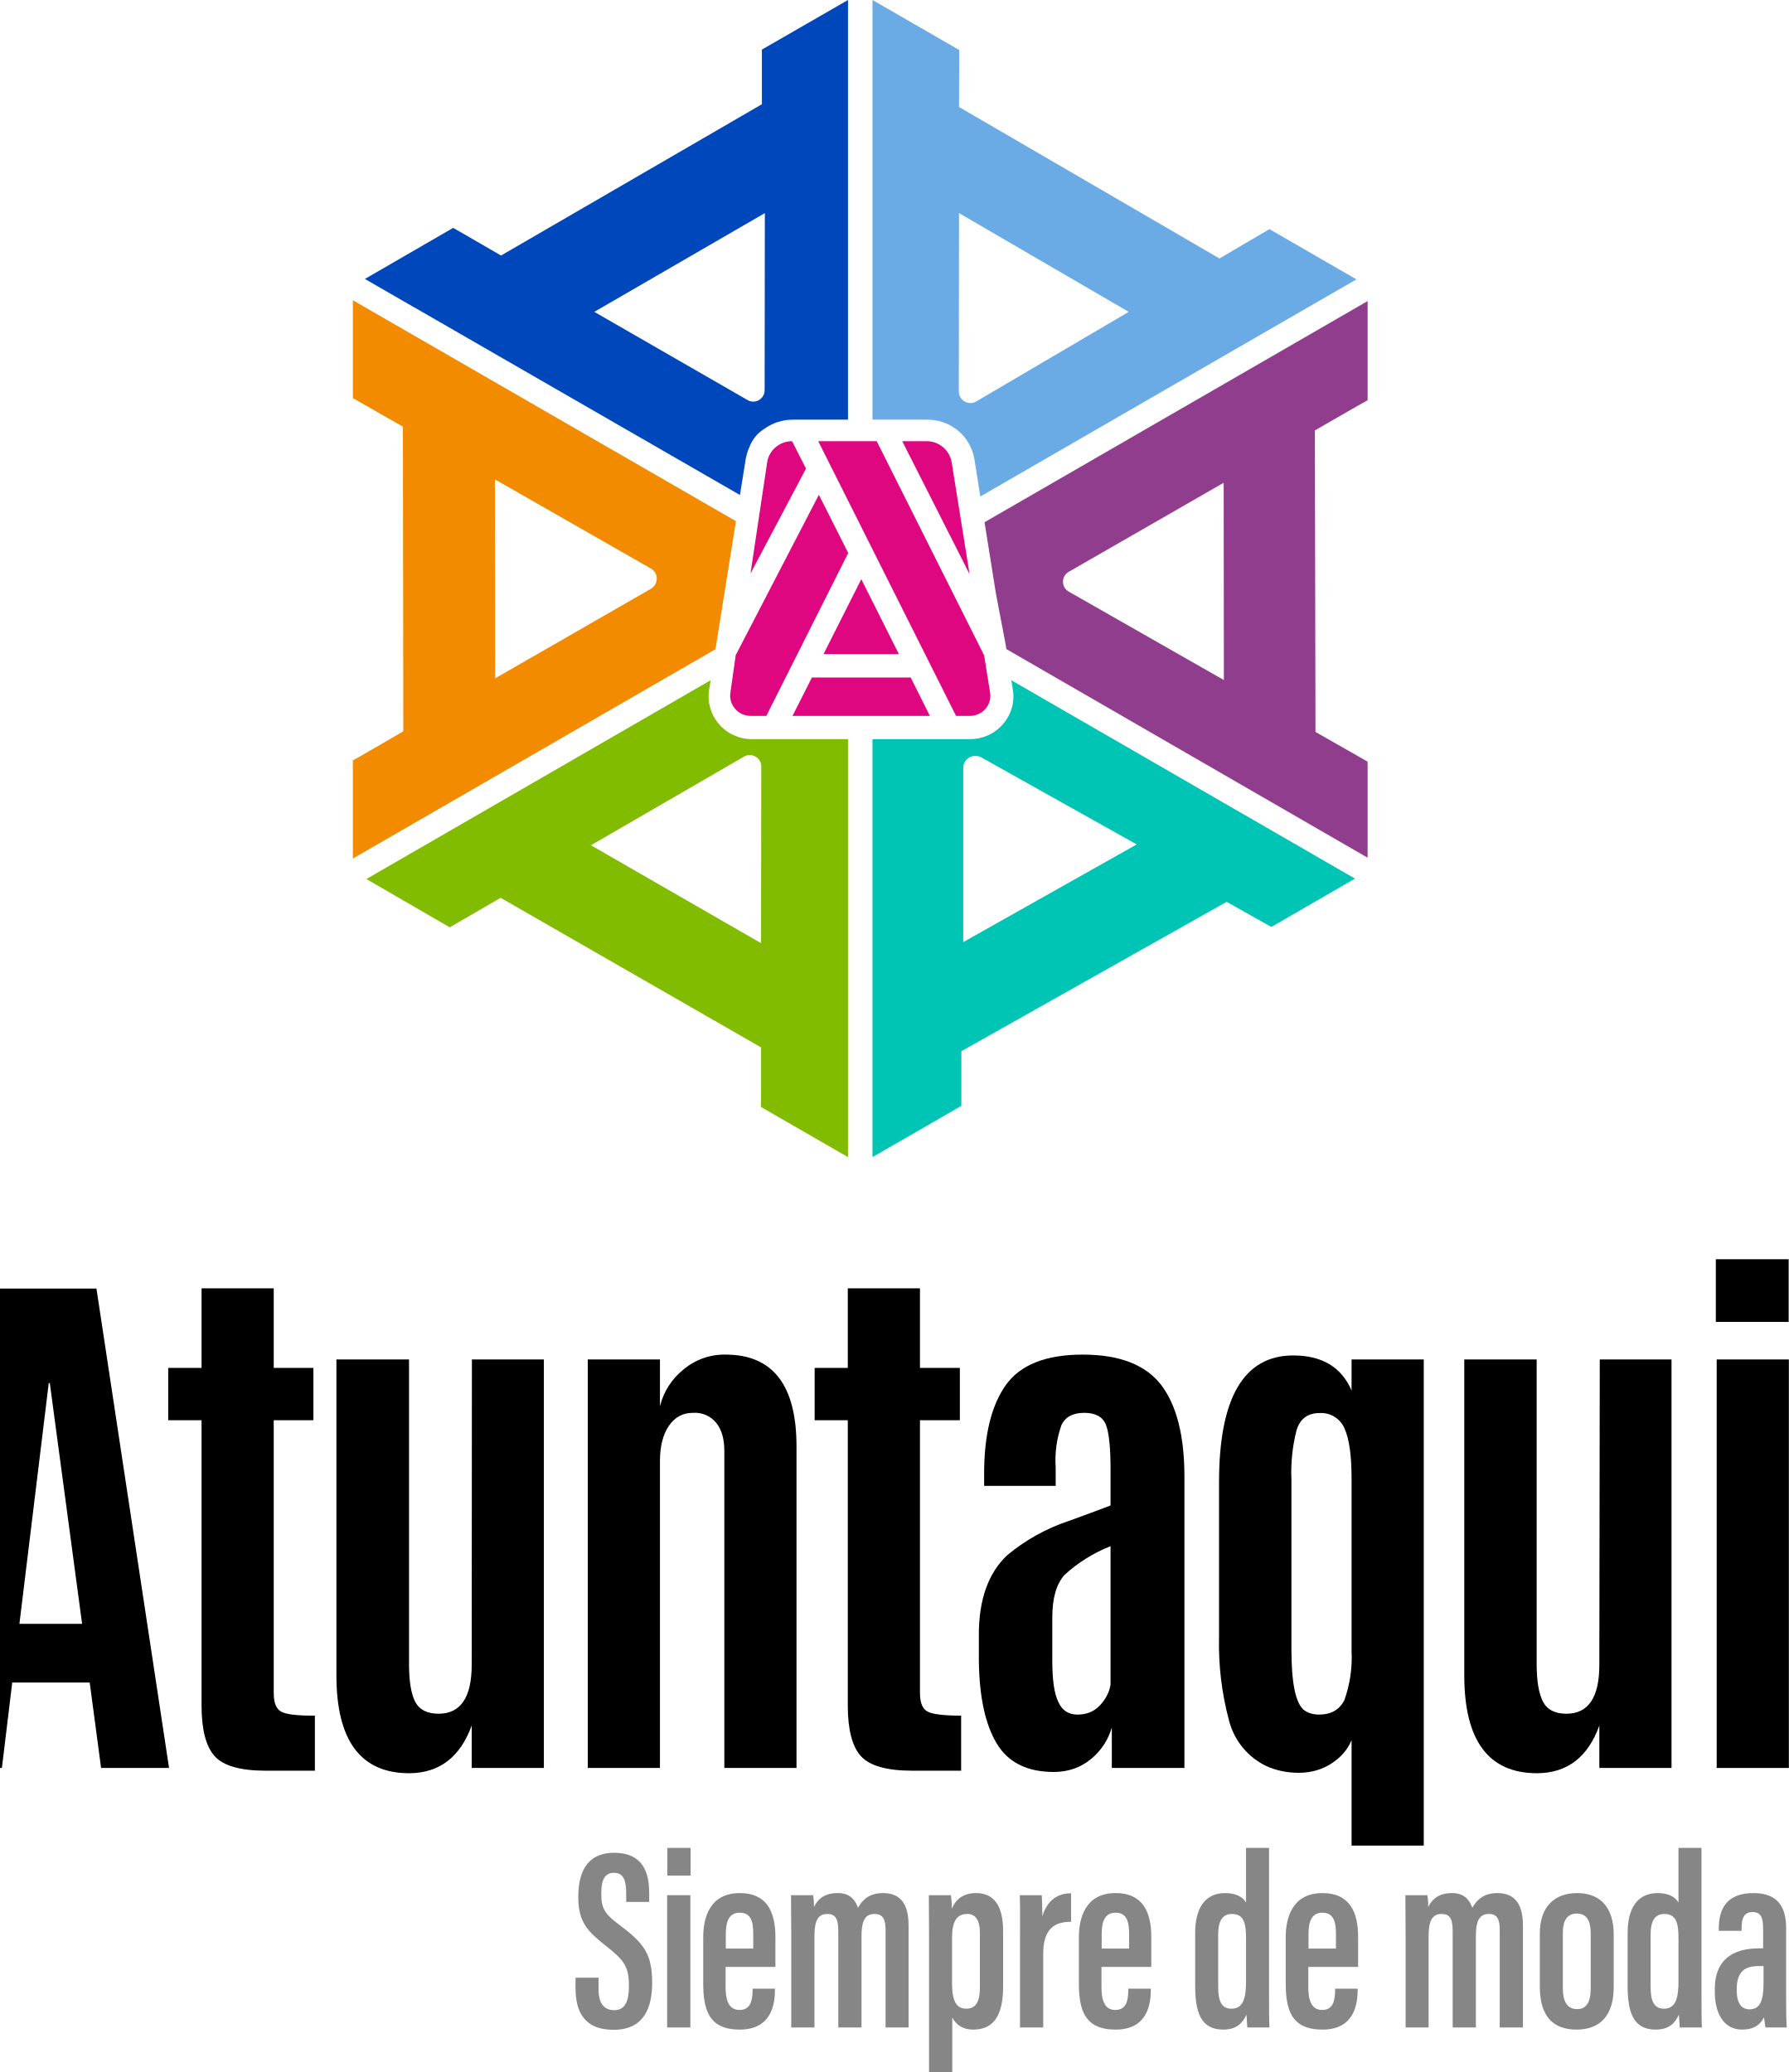
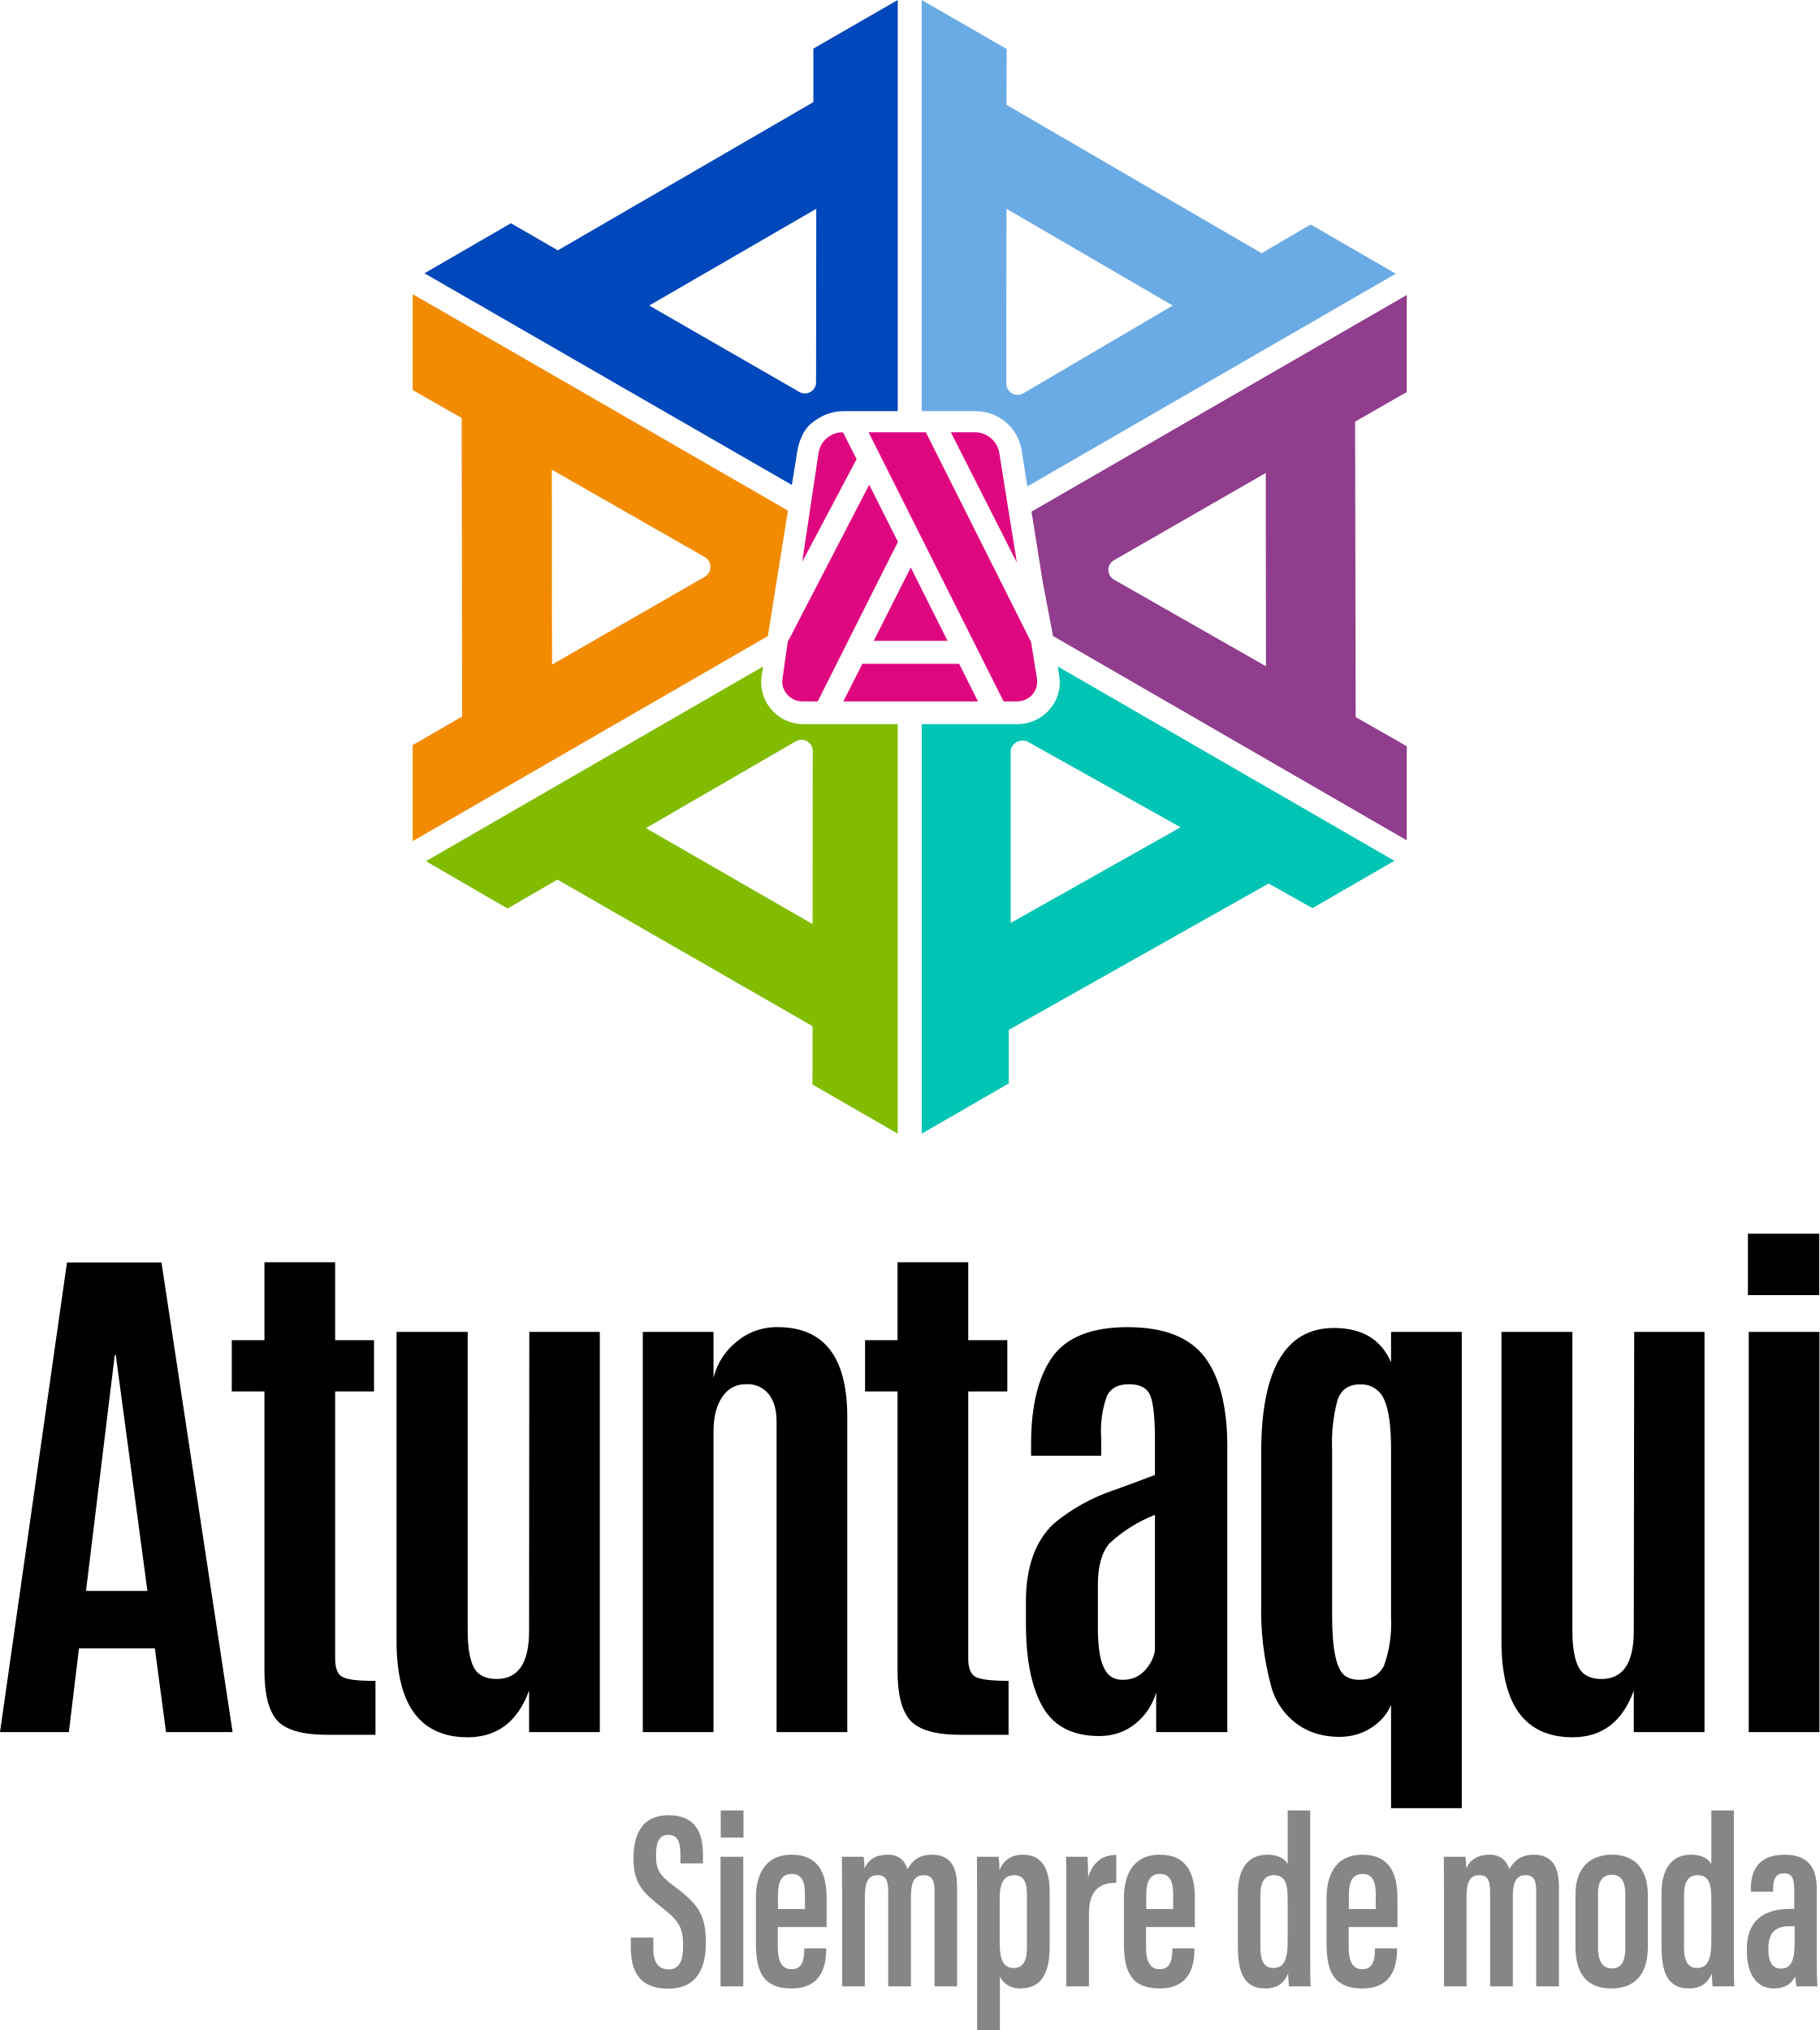
- <svg xmlns="http://www.w3.org/2000/svg" aria-label="Atuntaqui — Siempre de moda" viewBox="0 0 84.76 98.2">
+ <svg xmlns="http://www.w3.org/2000/svg" aria-label="Atuntaqui — Siempre de moda" viewBox="-3.24 0 88.00 98.2">
  <path fill="#00c4b4" d="M45.64 44.65v-8.31c.02-.36.44-.64.83-.46l7.39 4.14zm1.89-10.34c-.38.45-.95.72-1.56.72h-4.63v19.81l4.21-2.43v-2.59l12.57-7.08 2.01 1.13.11.06 3.96-2.29-16.28-9.4.07.44c.1.58-.07 1.18-.46 1.63" />
  <path fill="#0047bb" d="m36.24 10.1-.01 8.39c0 .42-.45.68-.81.47l-7.26-4.18zm-.74 11.11q.21-.57.72-.89a2.3 2.3 0 0 1 1.33-.43h2.63V0L36.1 2.35v2.59l-12.36 7.17-1.97-1.14-.3-.17-4.18 2.42 2.27 1.31.11.06L23.85 17l11.21 6.46.27-1.68q.05-.3.17-.57" />
  <path fill="#6babe5" d="m45.44 10.1 8.04 4.68-7.23 4.25a.55.55 0 0 1-.82-.48zm.73 11.67.28 1.76 17.82-10.29-4.12-2.38-.36.21-2.01 1.18-12.34-7.18.01-2.41v-.29L41.34 0v19.89h2.6c1.12 0 2.05.79 2.23 1.88" />
  <path fill="#81bc00" d="m36.07 36.32-.01 8.38L28 40.06l7.25-4.2c.36-.21.82.05.82.46m-2.01-2.01a2 2 0 0 1-.46-1.63l.07-.44-16.31 9.42 3.95 2.29.43-.25 1.98-1.15 12.34 7.09v2.32l-.01.5 4.13 2.38V35.03h-4.56c-.6 0-1.17-.26-1.56-.72" />
  <path fill="#903d8e" d="M50.64 28.04a.54.54 0 0 1 0-.94l7.34-4.22.01 9.35zm14.16-9.07v-4.7L46.65 24.75l.54 3.39.47 2.46.02.16 17.12 9.89V36.1l-.45-.26-2.02-1.15-.03-14.29 1.98-1.14z" />
  <path fill="#f28b00" d="m30.85 27.9-7.39 4.25-.01-9.43 7.4 4.23c.36.21.36.73 0 .95M16.72 14.23v4.64l.37.21 2 1.14.02 14.44-2 1.16-.39.22v4.65l17.18-9.92.97-6.07z" />
  <path fill="#df077f" d="m38.47 32.11-.92 1.82h6.51l-.91-1.82z" />
  <path fill="#df077f" d="M37.53 20.91c-.59 0-1.09.42-1.18 1l-.79 5.27 2.63-4.97z" />
  <path fill="#df077f" d="m38.8 23.45-3.94 7.6-.25 1.76q-.07.44.22.78c.18.22.46.34.75.34h.73l3.88-7.72z" />
  <path fill="#df077f" d="m46.91 32.81-.28-1.75-5.09-10.15h-2.77l6.53 13.02h.64a1 1 0 0 0 .76-.34q.28-.34.21-.78" />
  <path fill="#df077f" d="M40.81 27.45 39.02 31h3.57z" />
  <path fill="#df077f" d="M45.09 21.9a1.2 1.2 0 0 0-1.18-.99h-1.16l3.19 6.3z" />
  <path fill="#868686" d="M28.36 93.73v.49q-.02 1.04.74 1.05c.53 0 .7-.45.7-1.13 0-.91-.2-1.22-1.07-1.9-.87-.69-1.33-1.12-1.33-2.33 0-1.05.32-2.1 1.71-2.1 1.38.01 1.65.97 1.65 1.92v.41h-1.09v-.38c0-.62-.11-1-.58-1-.48 0-.6.41-.6.99 0 .66.13.94.86 1.48 1.18.88 1.55 1.39 1.55 2.75 0 1.15-.37 2.22-1.83 2.22-1.43 0-1.8-.91-1.8-1.99v-.48z" />
  <path fill="#868686" d="M31.62 87.58h1.1v1.31h-1.1Zm-.01 2.24h1.1v6.27h-1.1Z" />
  <path d="M3.89 76.96 2.36 65.55h-.05L.92 76.96zm-7.13 6.83L0 61.07h4.57l3.44 22.72H4.79l-.54-4.05H.58l-.49 4.05z" />
  <path d="M12.59 83.92q-1.8 0-2.42-.69t-.62-2.4V67.31H7.97v-2.48h1.58v-3.77h3.42v3.77h1.88v2.48h-1.88v12.93q0 .69.35.88.36.2 1.6.19v2.61z" />
  <path d="M19.39 84.04q-3.45 0-3.45-4.64V64.43h3.44v14.44q0 1.2.29 1.78.3.57 1.11.57 1.57 0 1.57-2.32l.01-14.47h3.41v19.36h-3.42v-2.01q-.82 2.25-2.96 2.26" />
  <path d="M34.38 64.2q3.36 0 3.36 4.35v15.24h-3.42V68.75q0-.83-.38-1.31a1.3 1.3 0 0 0-1.11-.48q-.72 0-1.14.62t-.42 1.66v14.55h-3.42V64.43h3.42v2.22a3.2 3.2 0 0 1 1.11-1.74 3 3 0 0 1 2-.71" />
  <path d="M43.22 83.92q-1.8 0-2.43-.69-.62-.69-.62-2.4V67.31H38.6v-2.48h1.57v-3.77h3.42v3.77h1.89v2.48h-1.89v12.93q0 .69.36.88t1.59.19v2.61z" />
  <path d="M52.62 73.28a7 7 0 0 0-2.19 1.37q-.57.65-.57 2v2.08q0 1.36.29 1.94.27.6.92.59.63 0 1.04-.43t.51-.98zm-2.69 10.7q-1.9 0-2.71-1.36t-.84-3.91v-1.24q0-2.49 1.34-3.76a9 9 0 0 1 2.93-1.63l1.04-.38.93-.35v-1.69q0-1.58-.22-2.14-.23-.56-1.03-.56-.81 0-1.08.59a5 5 0 0 0-.27 2v.87h-3.39v-.58q0-2.75 1.03-4.2 1.03-1.44 3.64-1.44t3.72 1.44q1.1 1.45 1.1 4.34v13.81h-3.44v-1.92a3 3 0 0 1-.99 1.5q-.74.61-1.76.61" />
  <path d="M62.51 81.26q.82 0 1.18-.66a6 6 0 0 0 .35-2.35v-8.18q0-1.62-.33-2.36a1.2 1.2 0 0 0-1.18-.74q-.84 0-1.09.79a8 8 0 0 0-.25 2.37v8.03q0 2.4.59 2.88.28.22.73.22m-4.75-11q0-6.02 3.52-6.02 2.04 0 2.76 1.66v-1.47h3.42v23.04h-3.42v-5q-.27.66-.94 1.1t-1.54.45q-.86 0-1.56-.32a3.3 3.3 0 0 1-1.77-2.17 14 14 0 0 1-.47-3.95z" />
  <path d="M72.83 84.04q-3.45 0-3.45-4.64V64.43h3.43v14.44q0 1.2.3 1.78.3.57 1.11.57 1.56 0 1.56-2.32l.02-14.47h3.4v19.36h-3.42v-2.01q-.81 2.25-2.95 2.26" />
  <path d="M81.34 64.43h3.42v19.36h-3.42Zm-.04-4.75h3.45v2.97H81.3Z" />
  <path fill="#868686" d="M35.69 92.35v-.7c0-.58-.11-1-.64-1-.48 0-.66.37-.66 1.01v.69zm-1.31.87v.97c0 .54.12 1.07.66 1.07.53 0 .62-.46.62-.98v-.03h1.06v.03c0 .69-.15 1.91-1.67 1.91-1.47 0-1.73-.94-1.73-2.21v-2.17c0-.9.29-2.09 1.74-2.09 1.28 0 1.68.9 1.68 2.08v1.42z" />
  <path fill="#868686" d="m37.49 91.63-.01-1.81h1.05q.04.27.04.56.3-.65 1.09-.66.76-.02.99.7c.21-.37.53-.7 1.18-.7.66 0 1.22.31 1.22 1.53v4.84h-1.09v-4.63c0-.46-.11-.75-.52-.75-.5 0-.62.41-.62 1.06v4.32h-1.1V91.5c0-.61-.17-.79-.52-.79-.5 0-.61.42-.61 1.07v4.31h-1.1z" />
  <path fill="#868686" d="M46.43 94.17v-2.54c0-.65-.22-.92-.6-.92-.51 0-.72.37-.72 1.13v2.13c0 .68.11 1.23.67 1.23.49 0 .65-.38.65-1.03m-1.31 1.45v2.58h-1.1v-6.58l-.01-1.8h1.04c.03.12.05.39.05.64.17-.41.51-.74 1.14-.74q1.3 0 1.29 1.83v2.61c0 1.42-.5 2.03-1.41 2.03-.57 0-.85-.29-1-.57" />
  <path fill="#868686" d="M48.33 91.95c0-1.03.01-1.53-.01-2.13h1.04c.01.14.03.63.03 1 .24-.82.79-1.09 1.36-1.09v1.35c-.74 0-1.32.29-1.32 1.51v3.5h-1.1z" />
  <path fill="#868686" d="M53.5 92.35v-.7c0-.58-.12-1-.64-1-.48 0-.66.37-.66 1.01v.69zm-1.31.87v.97c0 .54.12 1.07.65 1.07.54 0 .62-.46.62-.98v-.03h1.07v.03c0 .69-.15 1.91-1.67 1.91-1.48 0-1.74-.94-1.74-2.21v-2.17c0-.9.3-2.09 1.74-2.09 1.29 0 1.69.9 1.69 2.08v1.42z" />
  <path fill="#868686" d="M57.72 91.67v2.51c0 .67.17 1.02.63 1.02.57 0 .69-.53.69-1.31v-1.98c0-.68-.06-1.2-.67-1.2-.47 0-.65.37-.65.96m2.41-4.09v6.82c0 .87 0 1.34.02 1.69H59.1l-.04-.61c-.18.4-.47.71-1.1.71-1.1 0-1.33-.88-1.33-2.09v-2.5c0-1.1.42-1.88 1.42-1.88.47 0 .83.16.99.45v-2.59z" />
  <path fill="#868686" d="M63.3 92.35v-.7c0-.58-.12-1-.64-1-.48 0-.66.37-.66 1.01v.69zm-1.31.87v.97c0 .54.12 1.07.65 1.07.54 0 .62-.46.62-.98v-.03h1.07v.03c0 .69-.15 1.91-1.67 1.91-1.48 0-1.74-.94-1.74-2.21v-2.17c0-.9.3-2.09 1.74-2.09 1.29 0 1.69.9 1.69 2.08v1.42z" />
  <path fill="#868686" d="m66.6 91.63-.01-1.81h1.04q.05.27.04.56.32-.65 1.09-.66.76-.02 1 .7c.21-.37.53-.7 1.18-.7s1.22.31 1.22 1.53v4.84h-1.1v-4.63c0-.46-.1-.75-.51-.75-.5 0-.62.41-.62 1.06v4.32h-1.1V91.5c0-.61-.17-.79-.53-.79-.49 0-.61.42-.61 1.07v4.31H66.6z" />
  <path fill="#868686" d="M74.05 91.63v2.61c0 .58.19.98.67.98q.66.01.65-1v-2.6c0-.54-.16-.93-.66-.93q-.67.01-.66.94m2.41.05v2.5c0 1.35-.65 2.01-1.76 2.01q-1.72 0-1.74-1.99v-2.56c0-1.29.71-1.92 1.77-1.92 1.1 0 1.73.69 1.73 1.96" />
  <path fill="#868686" d="M78.21 91.67v2.51c0 .67.17 1.02.63 1.02.57 0 .69-.53.69-1.31v-1.98c0-.68-.06-1.2-.67-1.2-.47 0-.65.37-.65.96m2.41-4.09v6.82c0 .87 0 1.34.02 1.69h-1.05l-.04-.61c-.18.4-.47.71-1.1.71-1.1 0-1.33-.88-1.33-2.09v-2.5c0-1.1.42-1.88 1.43-1.88.46 0 .82.16.98.45v-2.59z" />
  <path fill="#868686" d="M83.56 93.18h-.24c-.63 0-1.03.25-1.03 1.08v.1c0 .49.17.87.6.87.48 0 .67-.36.67-1.25zm1.07 1.71c0 .41.01.98.03 1.2h-1.01l-.07-.48c-.21.42-.57.58-1.03.58-.93 0-1.3-.85-1.3-1.8v-.11c0-1.5.97-1.94 2.1-1.94h.19v-.89c0-.52-.07-.83-.5-.83-.42 0-.52.32-.52.76v.13h-1.08v-.12c0-.89.35-1.67 1.64-1.67 1.16 0 1.55.67 1.55 1.65z" />
</svg>
